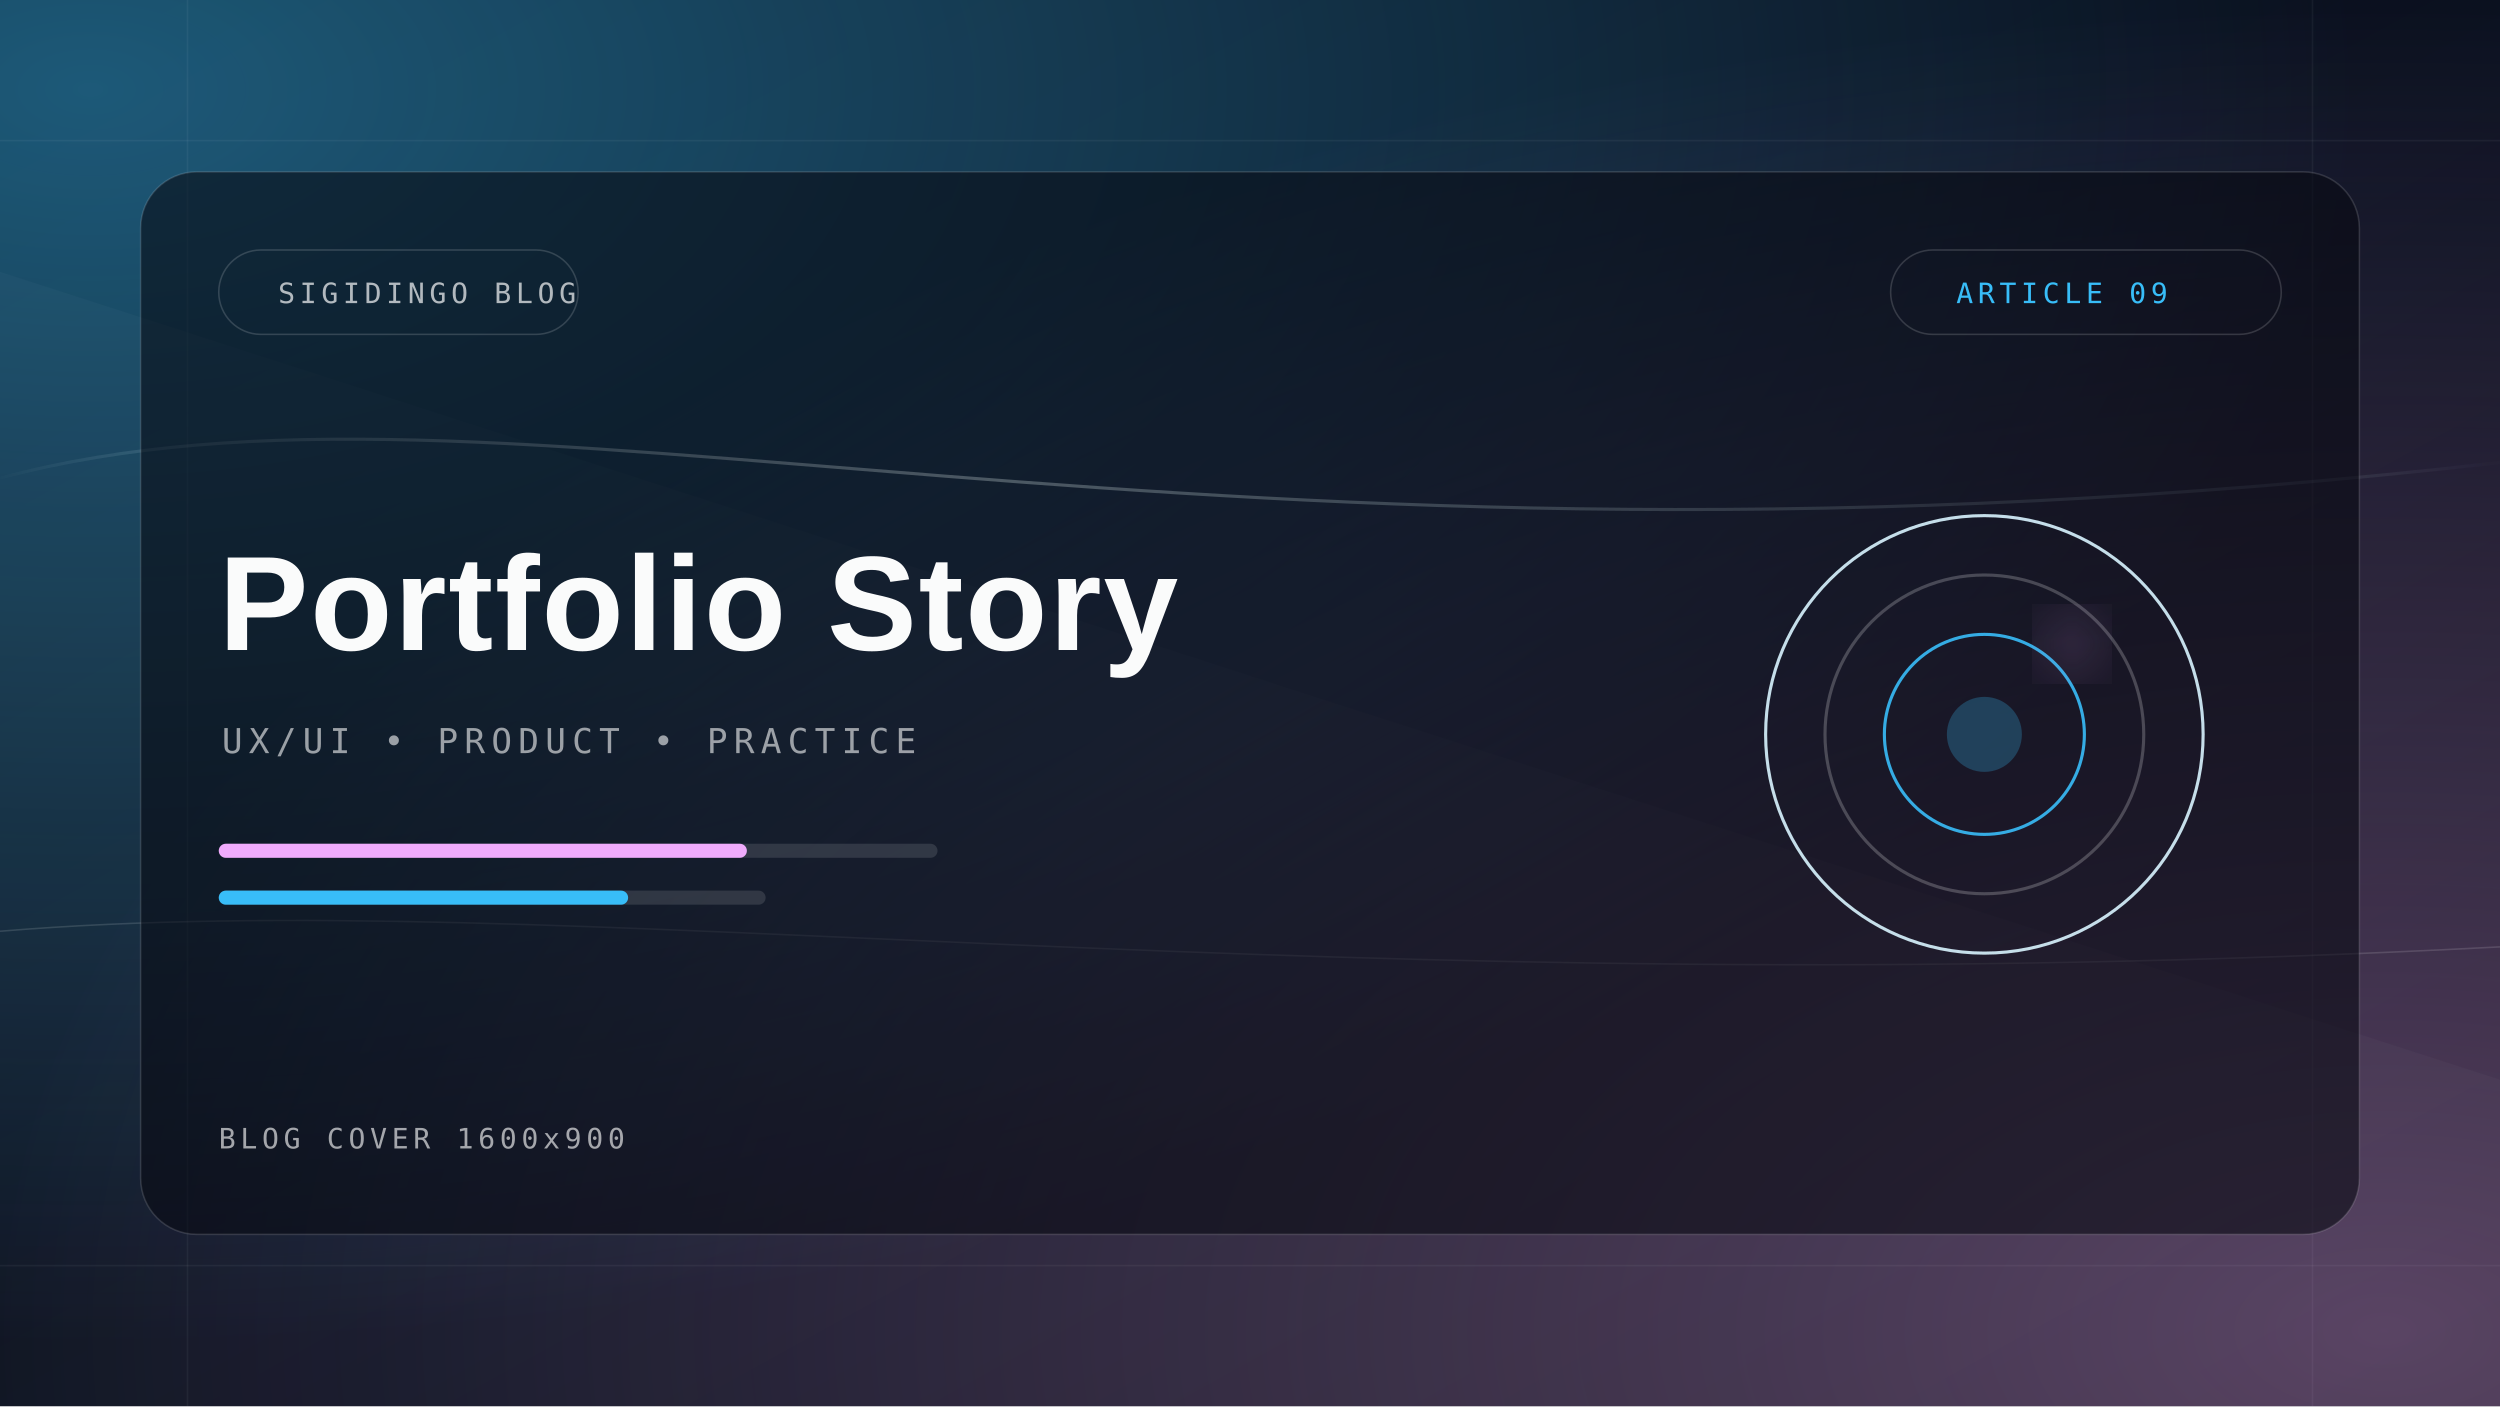
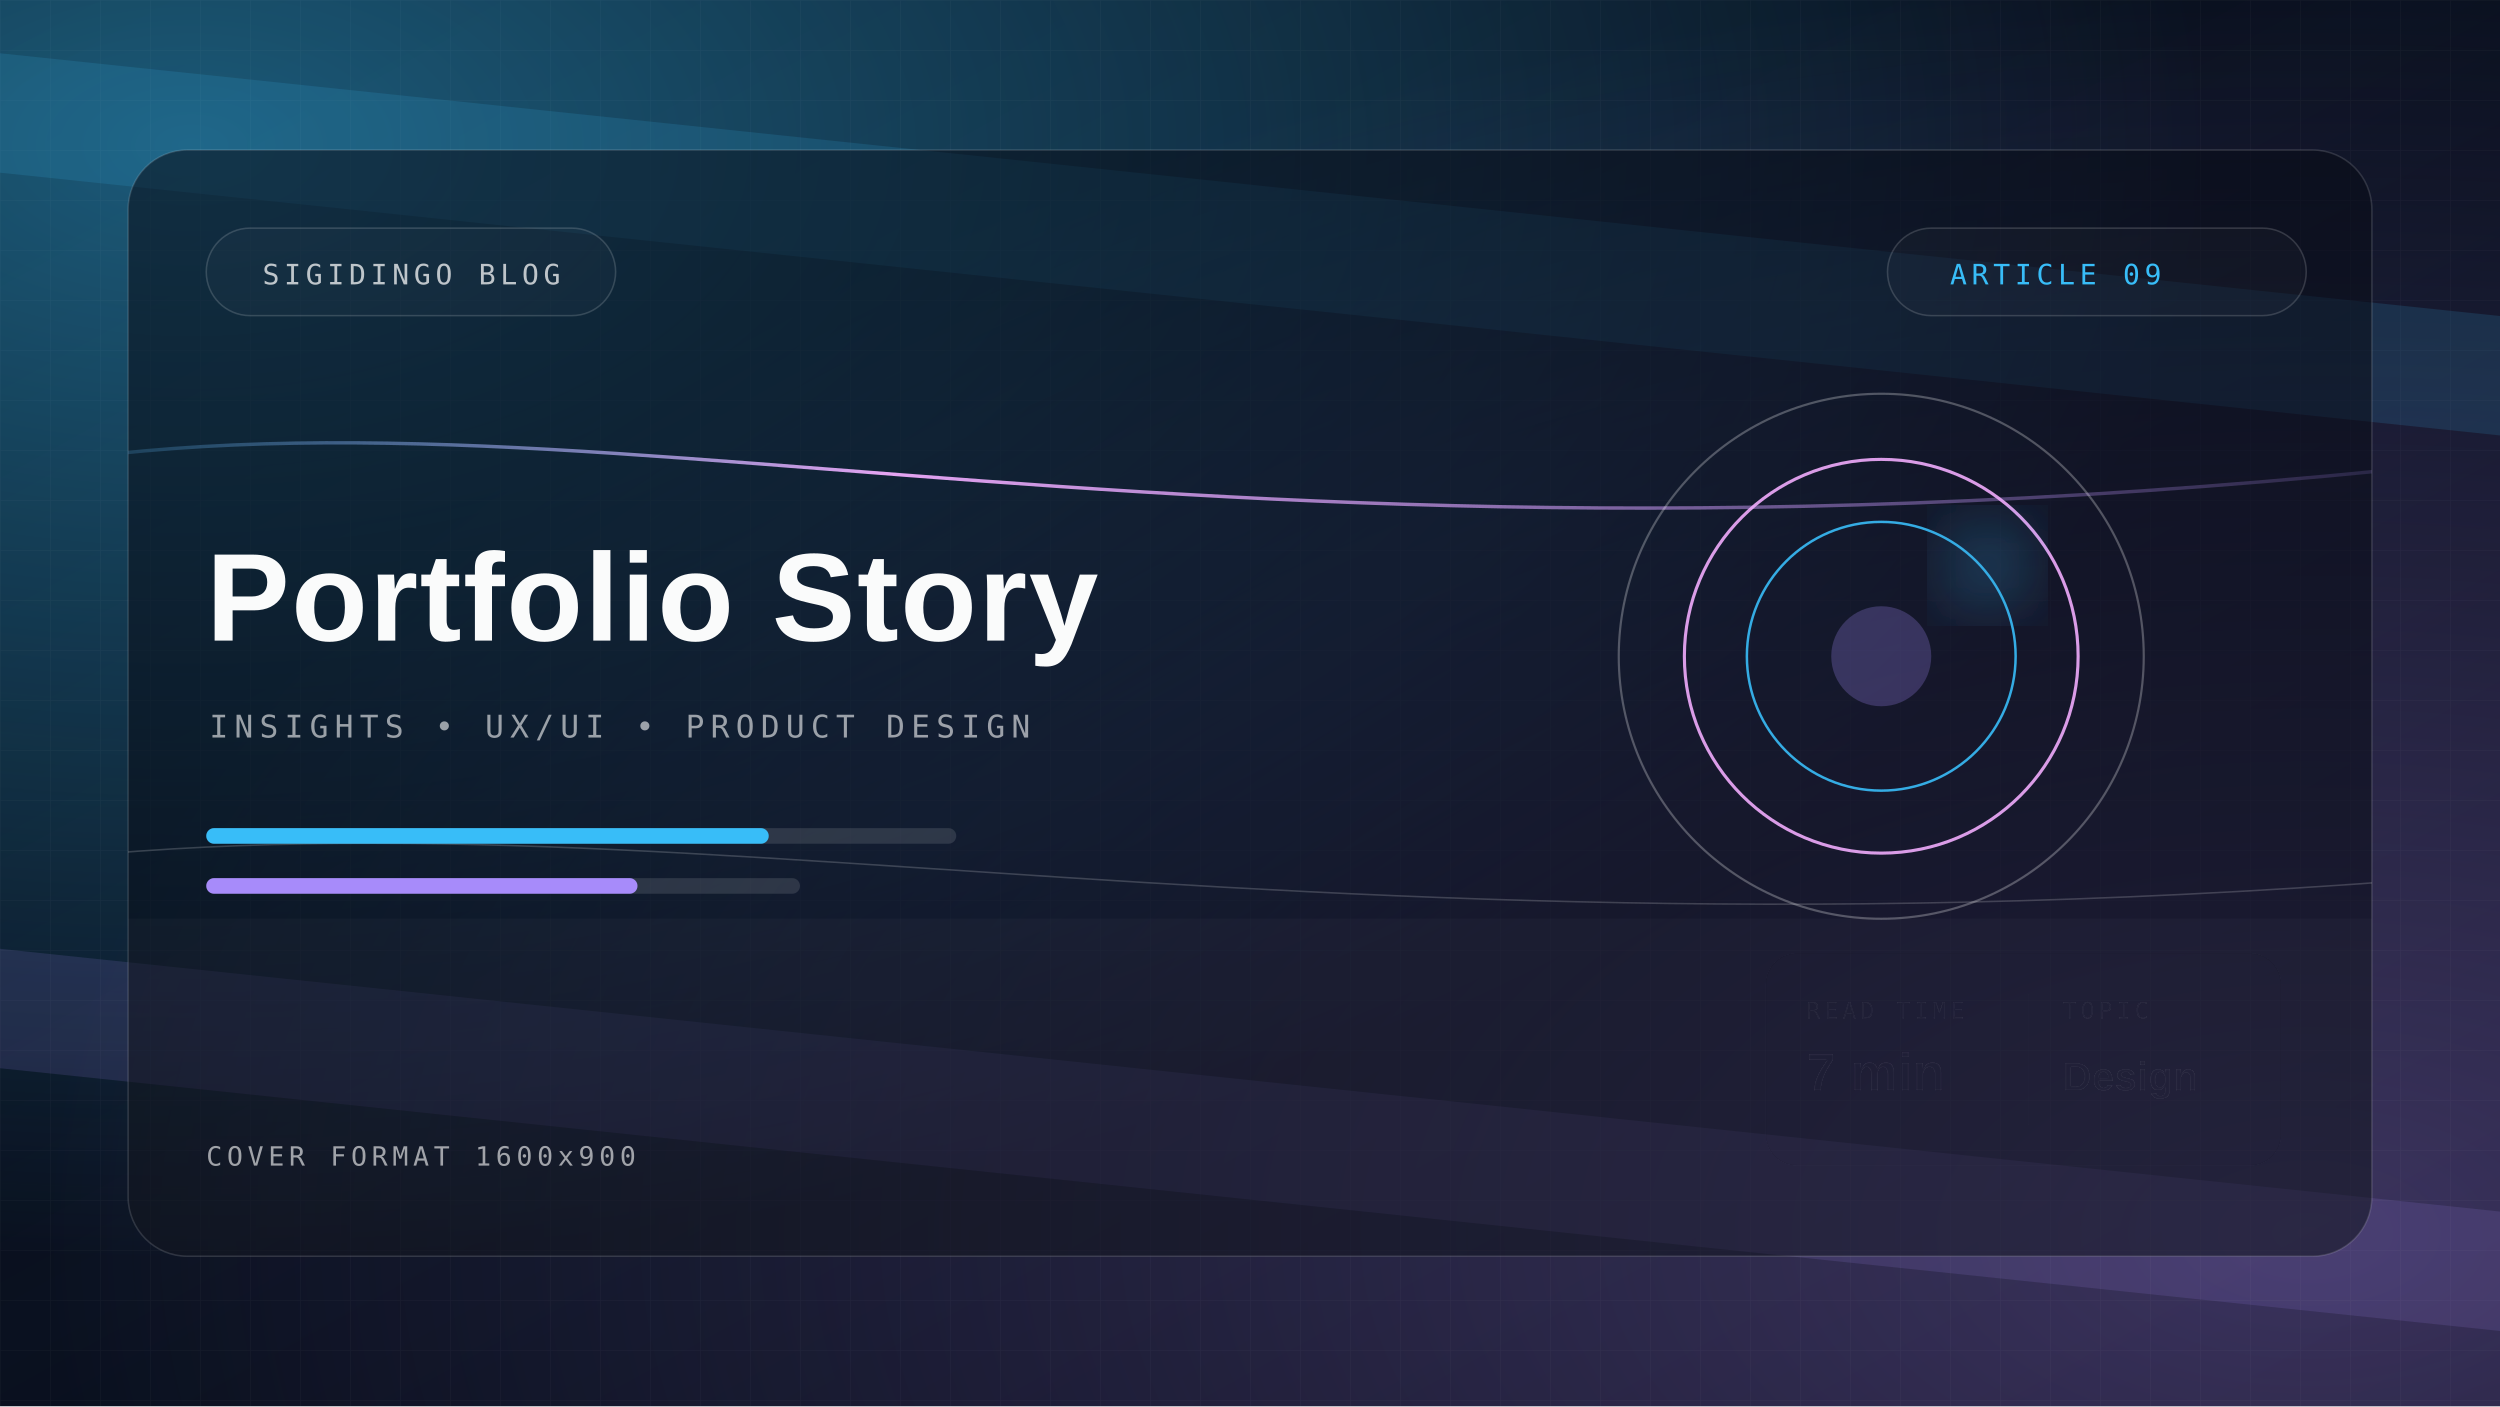
<svg xmlns="http://www.w3.org/2000/svg" width="1600" height="900" viewBox="0 0 1600 900">
  <defs>
    <linearGradient id="bg-9" x1="0" y1="0" x2="1" y2="1">
-       <stop offset="0%" stop-color="#070A12" />
-       <stop offset="52%" stop-color="#0B1120" />
-       <stop offset="100%" stop-color="#05070D" />
+       <stop offset="0%" stop-color="#03050B" />
+       <stop offset="48%" stop-color="#0A1120" />
+       <stop offset="100%" stop-color="#02040A" />
    </linearGradient>
-     <radialGradient id="haloA-9" cx="0.04" cy="0.06" r="0.9">
-       <stop offset="0%" stop-color="#38BDF8" stop-opacity="0.44" />
+     <radialGradient id="glowA-9" cx="0.08" cy="0.1" r="0.8">
+       <stop offset="0%" stop-color="#38BDF8" stop-opacity="0.45" />
      <stop offset="100%" stop-color="#38BDF8" stop-opacity="0" />
    </radialGradient>
-     <radialGradient id="haloB-9" cx="0.95" cy="0.95" r="0.95">
-       <stop offset="0%" stop-color="#F0ABFC" stop-opacity="0.34" />
-       <stop offset="100%" stop-color="#F0ABFC" stop-opacity="0" />
+     <radialGradient id="glowB-9" cx="0.92" cy="0.88" r="0.9">
+       <stop offset="0%" stop-color="#A78BFA" stop-opacity="0.34" />
+       <stop offset="100%" stop-color="#A78BFA" stop-opacity="0" />
    </radialGradient>
-     <linearGradient id="beam-9" x1="0" y1="0" x2="1" y2="0">
-       <stop offset="0%" stop-color="#D8F4FF" stop-opacity="0" />
-       <stop offset="40%" stop-color="#D8F4FF" stop-opacity="0.95" />
-       <stop offset="100%" stop-color="#D8F4FF" stop-opacity="0" />
+     <linearGradient id="accent-9" x1="0" y1="0" x2="1" y2="0">
+       <stop offset="0%" stop-color="#38BDF8" stop-opacity="0" />
+       <stop offset="35%" stop-color="#F0ABFC" stop-opacity="0.95" />
+       <stop offset="100%" stop-color="#A78BFA" stop-opacity="0" />
    </linearGradient>
-     <filter id="soft-9" x="-20%" y="-20%" width="140%" height="140%">
-       <feGaussianBlur stdDeviation="24" />
+     <filter id="blur-9" x="-30%" y="-30%" width="160%" height="160%">
+       <feGaussianBlur stdDeviation="26" />
    </filter>
+     <filter id="inner-9" x="-20%" y="-20%" width="140%" height="140%">
+       <feGaussianBlur in="SourceGraphic" stdDeviation="0.6" result="blur" />
+       <feComposite in="SourceGraphic" in2="blur" operator="arithmetic" k2="1" k3="-1" />
+     </filter>
+     <pattern id="grid-9" width="32" height="32" patternUnits="userSpaceOnUse">
+       <path d="M32 0H0V32" fill="none" stroke="rgba(255,255,255,0.035)" stroke-width="1" />
+     </pattern>
+     <clipPath id="mainClip-9">
+       <rect x="82" y="96" width="1436" height="708" rx="38" />
+     </clipPath>
  </defs>
  <rect width="1600" height="900" fill="url(#bg-9)" />
-   <rect width="1600" height="900" fill="url(#haloA-9)" />
-   <rect width="1600" height="900" fill="url(#haloB-9)" />
-   <g stroke="rgba(255,255,255,0.05)" stroke-width="1">
-     <line x1="0" y1="90" x2="1600" y2="90" />
-     <line x1="0" y1="810" x2="1600" y2="810" />
-     <line x1="120" y1="0" x2="120" y2="900" />
-     <line x1="1480" y1="0" x2="1480" y2="900" />
+   <rect width="1600" height="900" fill="url(#glowA-9)" />
+   <rect width="1600" height="900" fill="url(#glowB-9)" />
+   <rect width="1600" height="900" fill="url(#grid-9)" />
+   <g transform="rotate(6,800,450)" opacity="0.14">
+     <rect x="-120" y="120" width="1900" height="76" fill="#38BDF8" />
+     <rect x="-120" y="690" width="1900" height="76" fill="#A78BFA" />
  </g>
-   <g opacity="0.8">
-     <path d="M0 174 L1600 691 L1600 900 L0 900 Z" fill="rgba(255,255,255,0.03)" />
-     <path d="M0 306 C320 220, 760 392, 1600 296" stroke="url(#beam-9)" stroke-width="2" fill="none" />
-     <path d="M0 596 C360 566, 840 646, 1600 606" stroke="rgba(255,255,255,0.17)" stroke-width="1" fill="none" />
+   <rect x="82" y="96" width="1436" height="708" rx="38" fill="rgba(8,12,22,0.55)" stroke="rgba(255,255,255,0.14)" />
+   <g clip-path="url(#mainClip-9)">
+     <path d="M-40 309 C360 219, 760 405, 1700 281" stroke="url(#accent-9)" stroke-width="2.2" fill="none" />
+     <path d="M-40 559 C420 489, 840 639, 1700 549" stroke="rgba(255,255,255,0.18)" stroke-width="1" fill="none" />
+     <rect x="0" y="588" width="1600" height="220" fill="rgba(255,255,255,0.025)" />
+     <g opacity="0.9">
+       <circle cx="1204" cy="420" r="168" fill="none" stroke="rgba(255,255,255,0.3)" stroke-width="1.4" />
+       <circle cx="1204" cy="420" r="126" fill="none" stroke="#F0ABFC" stroke-width="2" />
+       <circle cx="1204" cy="420" r="86" fill="none" stroke="#38BDF8" stroke-width="1.6" />
+       <circle cx="1204" cy="420" r="32" fill="#A78BFA" fill-opacity="0.28" />
+       <circle cx="1272" cy="362" r="24" fill="#38BDF8" fill-opacity="0.5" filter="url(#blur-9)" />
+     </g>
  </g>
-   <rect x="90" y="110" width="1420" height="680" rx="36" fill="rgba(7,10,18,0.58)" stroke="rgba(255,255,255,0.14)" />
-   <path d="M130 212 H1470" stroke="url(#beam-9)" stroke-width="2" />
-   <path d="M130 690 H1470" stroke="url(#beam-9)" stroke-width="2" />
-   <g fill="none" stroke="rgba(255,255,255,0.16)">
-     <rect x="140" y="160" width="230" height="54" rx="27" />
-     <rect x="1210" y="160" width="250" height="54" rx="27" />
+   <g>
+     <rect x="132" y="146" width="262" height="56" rx="28" fill="rgba(255,255,255,0.02)" stroke="rgba(255,255,255,0.16)" />
+     <rect x="1208" y="146" width="268" height="56" rx="28" fill="rgba(255,255,255,0.02)" stroke="rgba(255,255,255,0.16)" />
+     <text x="168" y="182" font-family="Consolas, monospace" font-size="18" letter-spacing="3" fill="rgba(255,255,255,0.72)">SIGIDINGO BLOG</text>
+     <text x="1248" y="182" font-family="Consolas, monospace" font-size="18" letter-spacing="3" fill="#38BDF8">ARTICLE 09</text>
  </g>
-   <text x="178" y="194" font-family="Consolas, monospace" font-size="18" letter-spacing="3" fill="rgba(255,255,255,0.68)">SIGIDINGO BLOG</text>
-   <text x="1252" y="194" font-family="Consolas, monospace" font-size="18" letter-spacing="3" fill="#38BDF8">ARTICLE 09</text>
-   <text x="140" y="416" font-family="Sora, Arial, sans-serif" font-weight="700" font-size="86" letter-spacing="1.2" fill="rgba(255,255,255,0.98)">Portfolio Story</text>
-   <text x="142" y="482" font-family="Consolas, monospace" font-size="22" letter-spacing="4" fill="rgba(255,255,255,0.58)">UX/UI  •  PRODUCT  •  PRACTICE</text>
  <g>
-     <rect x="140" y="540" width="460" height="9" rx="4.5" fill="rgba(255,255,255,0.12)" />
-     <rect x="140" y="540" width="338" height="9" rx="4.5" fill="#F0ABFC" />
-     <rect x="140" y="570" width="350" height="9" rx="4.5" fill="rgba(255,255,255,0.12)" />
-     <rect x="140" y="570" width="262" height="9" rx="4.5" fill="#38BDF8" />
+     <text x="132" y="410" font-family="Sora, Arial, sans-serif" font-weight="700" font-size="80" letter-spacing="1.1" fill="rgba(255,255,255,0.98)">Portfolio Story</text>
+     <text x="134" y="472" font-family="Consolas, monospace" font-size="20" letter-spacing="4" fill="rgba(255,255,255,0.58)">INSIGHTS  •  UX/UI  •  PRODUCT DESIGN</text>
+     <rect x="132" y="530" width="480" height="10" rx="5" fill="rgba(255,255,255,0.12)" />
+     <rect x="132" y="530" width="360" height="10" rx="5" fill="#38BDF8" />
+     <rect x="132" y="562" width="380" height="10" rx="5" fill="rgba(255,255,255,0.12)" />
+     <rect x="132" y="562" width="276" height="10" rx="5" fill="#A78BFA" />
  </g>
-   <g opacity="0.9">
-     <circle cx="1270" cy="470" r="140" fill="none" stroke="#D8F4FF" stroke-width="2" />
-     <circle cx="1270" cy="470" r="102" fill="none" stroke="rgba(255,255,255,0.24)" stroke-width="2" />
-     <circle cx="1270" cy="470" r="64" fill="none" stroke="#38BDF8" stroke-width="2" />
-     <circle cx="1270" cy="470" r="24" fill="#38BDF8" fill-opacity="0.28" />
-     <circle cx="1326" cy="412" r="18" fill="#F0ABFC" fill-opacity="0.45" filter="url(#soft-9)" />
+   <g transform="translate(1130,610)" filter="url(#inner-9)">
+     <rect x="0" y="0" width="330" height="136" rx="20" fill="rgba(7,11,20,0.5)" stroke="rgba(255,255,255,0.16)" />
+     <text x="26" y="42" font-family="Consolas, monospace" font-size="15" letter-spacing="2.5" fill="rgba(255,255,255,0.65)">READ TIME</text>
+     <text x="26" y="88" font-family="Sora, Arial, sans-serif" font-weight="600" font-size="34" fill="#F0ABFC">7 min</text>
+     <line x1="168" y1="26" x2="168" y2="110" stroke="rgba(255,255,255,0.12)" />
+     <text x="190" y="42" font-family="Consolas, monospace" font-size="15" letter-spacing="2.5" fill="rgba(255,255,255,0.65)">TOPIC</text>
+     <text x="190" y="88" font-family="Sora, Arial, sans-serif" font-weight="600" font-size="26" fill="rgba(255,255,255,0.94)">Design</text>
  </g>
-   <text x="140" y="735" font-family="Consolas, monospace" font-size="18" letter-spacing="3" fill="rgba(255,255,255,0.62)">BLOG COVER 1600x900</text>
+   <text x="132" y="746" font-family="Consolas, monospace" font-size="17" letter-spacing="3" fill="rgba(255,255,255,0.6)">COVER FORMAT 1600x900</text>
</svg>
